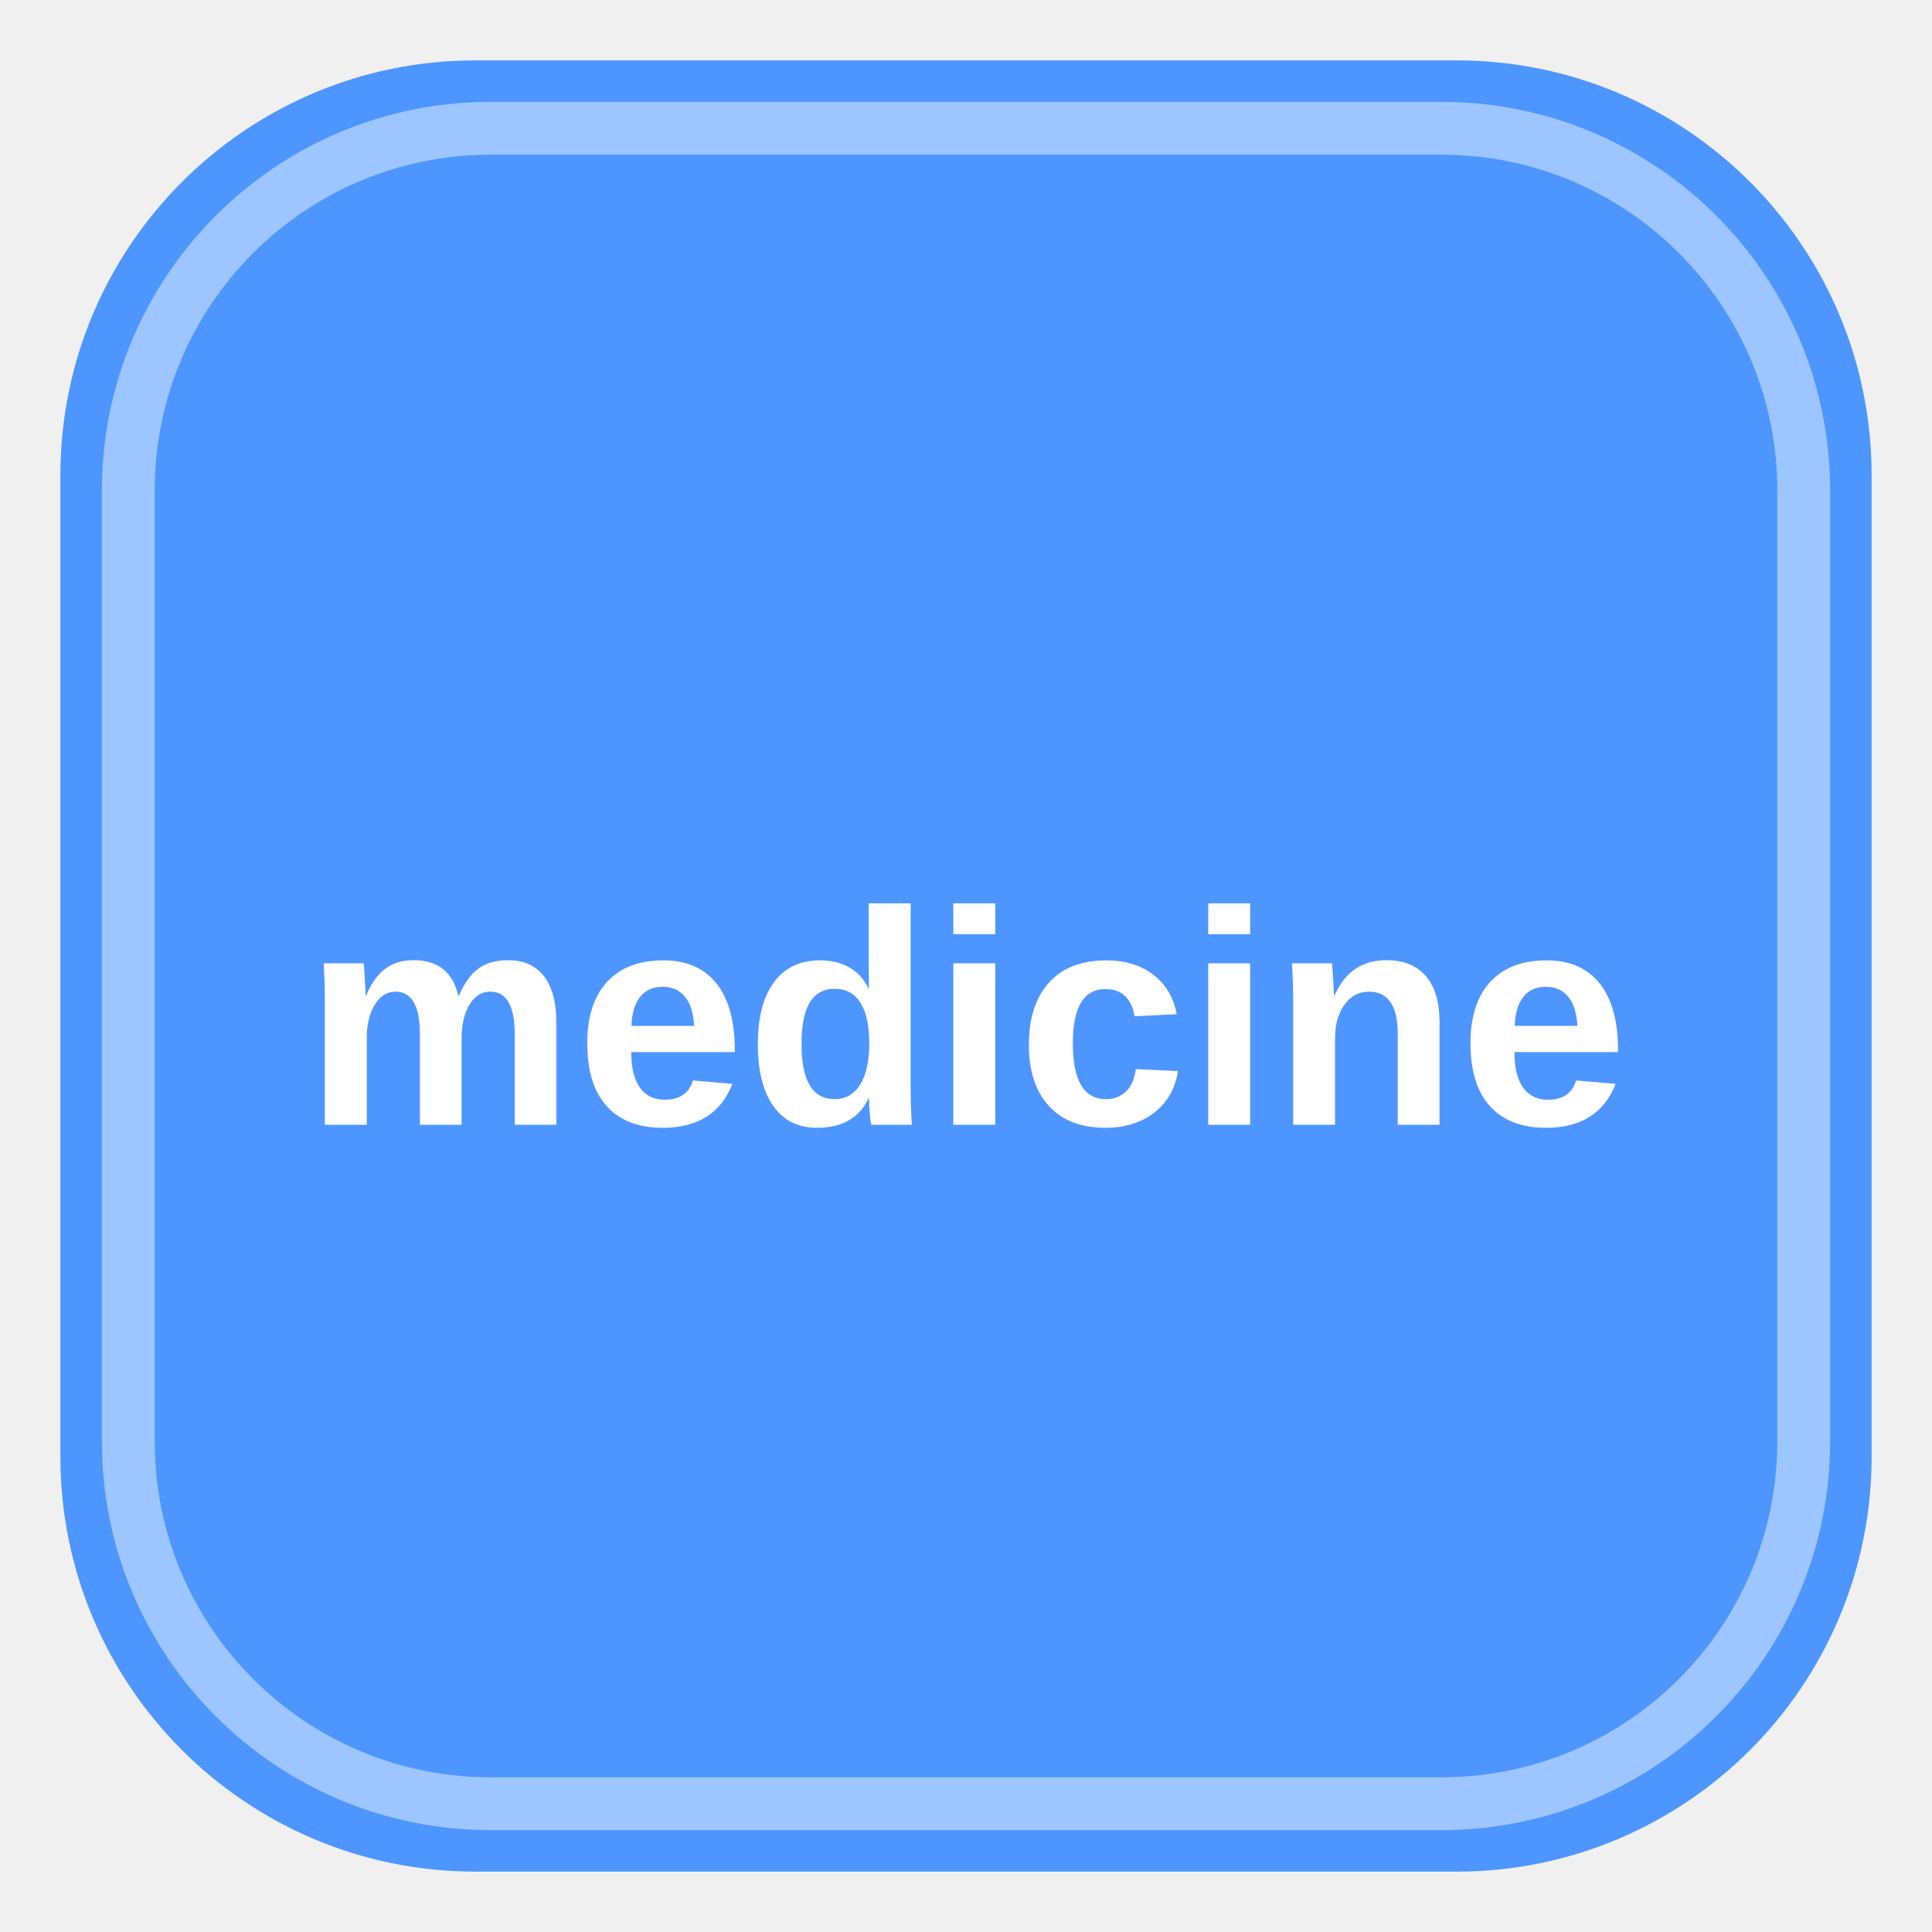
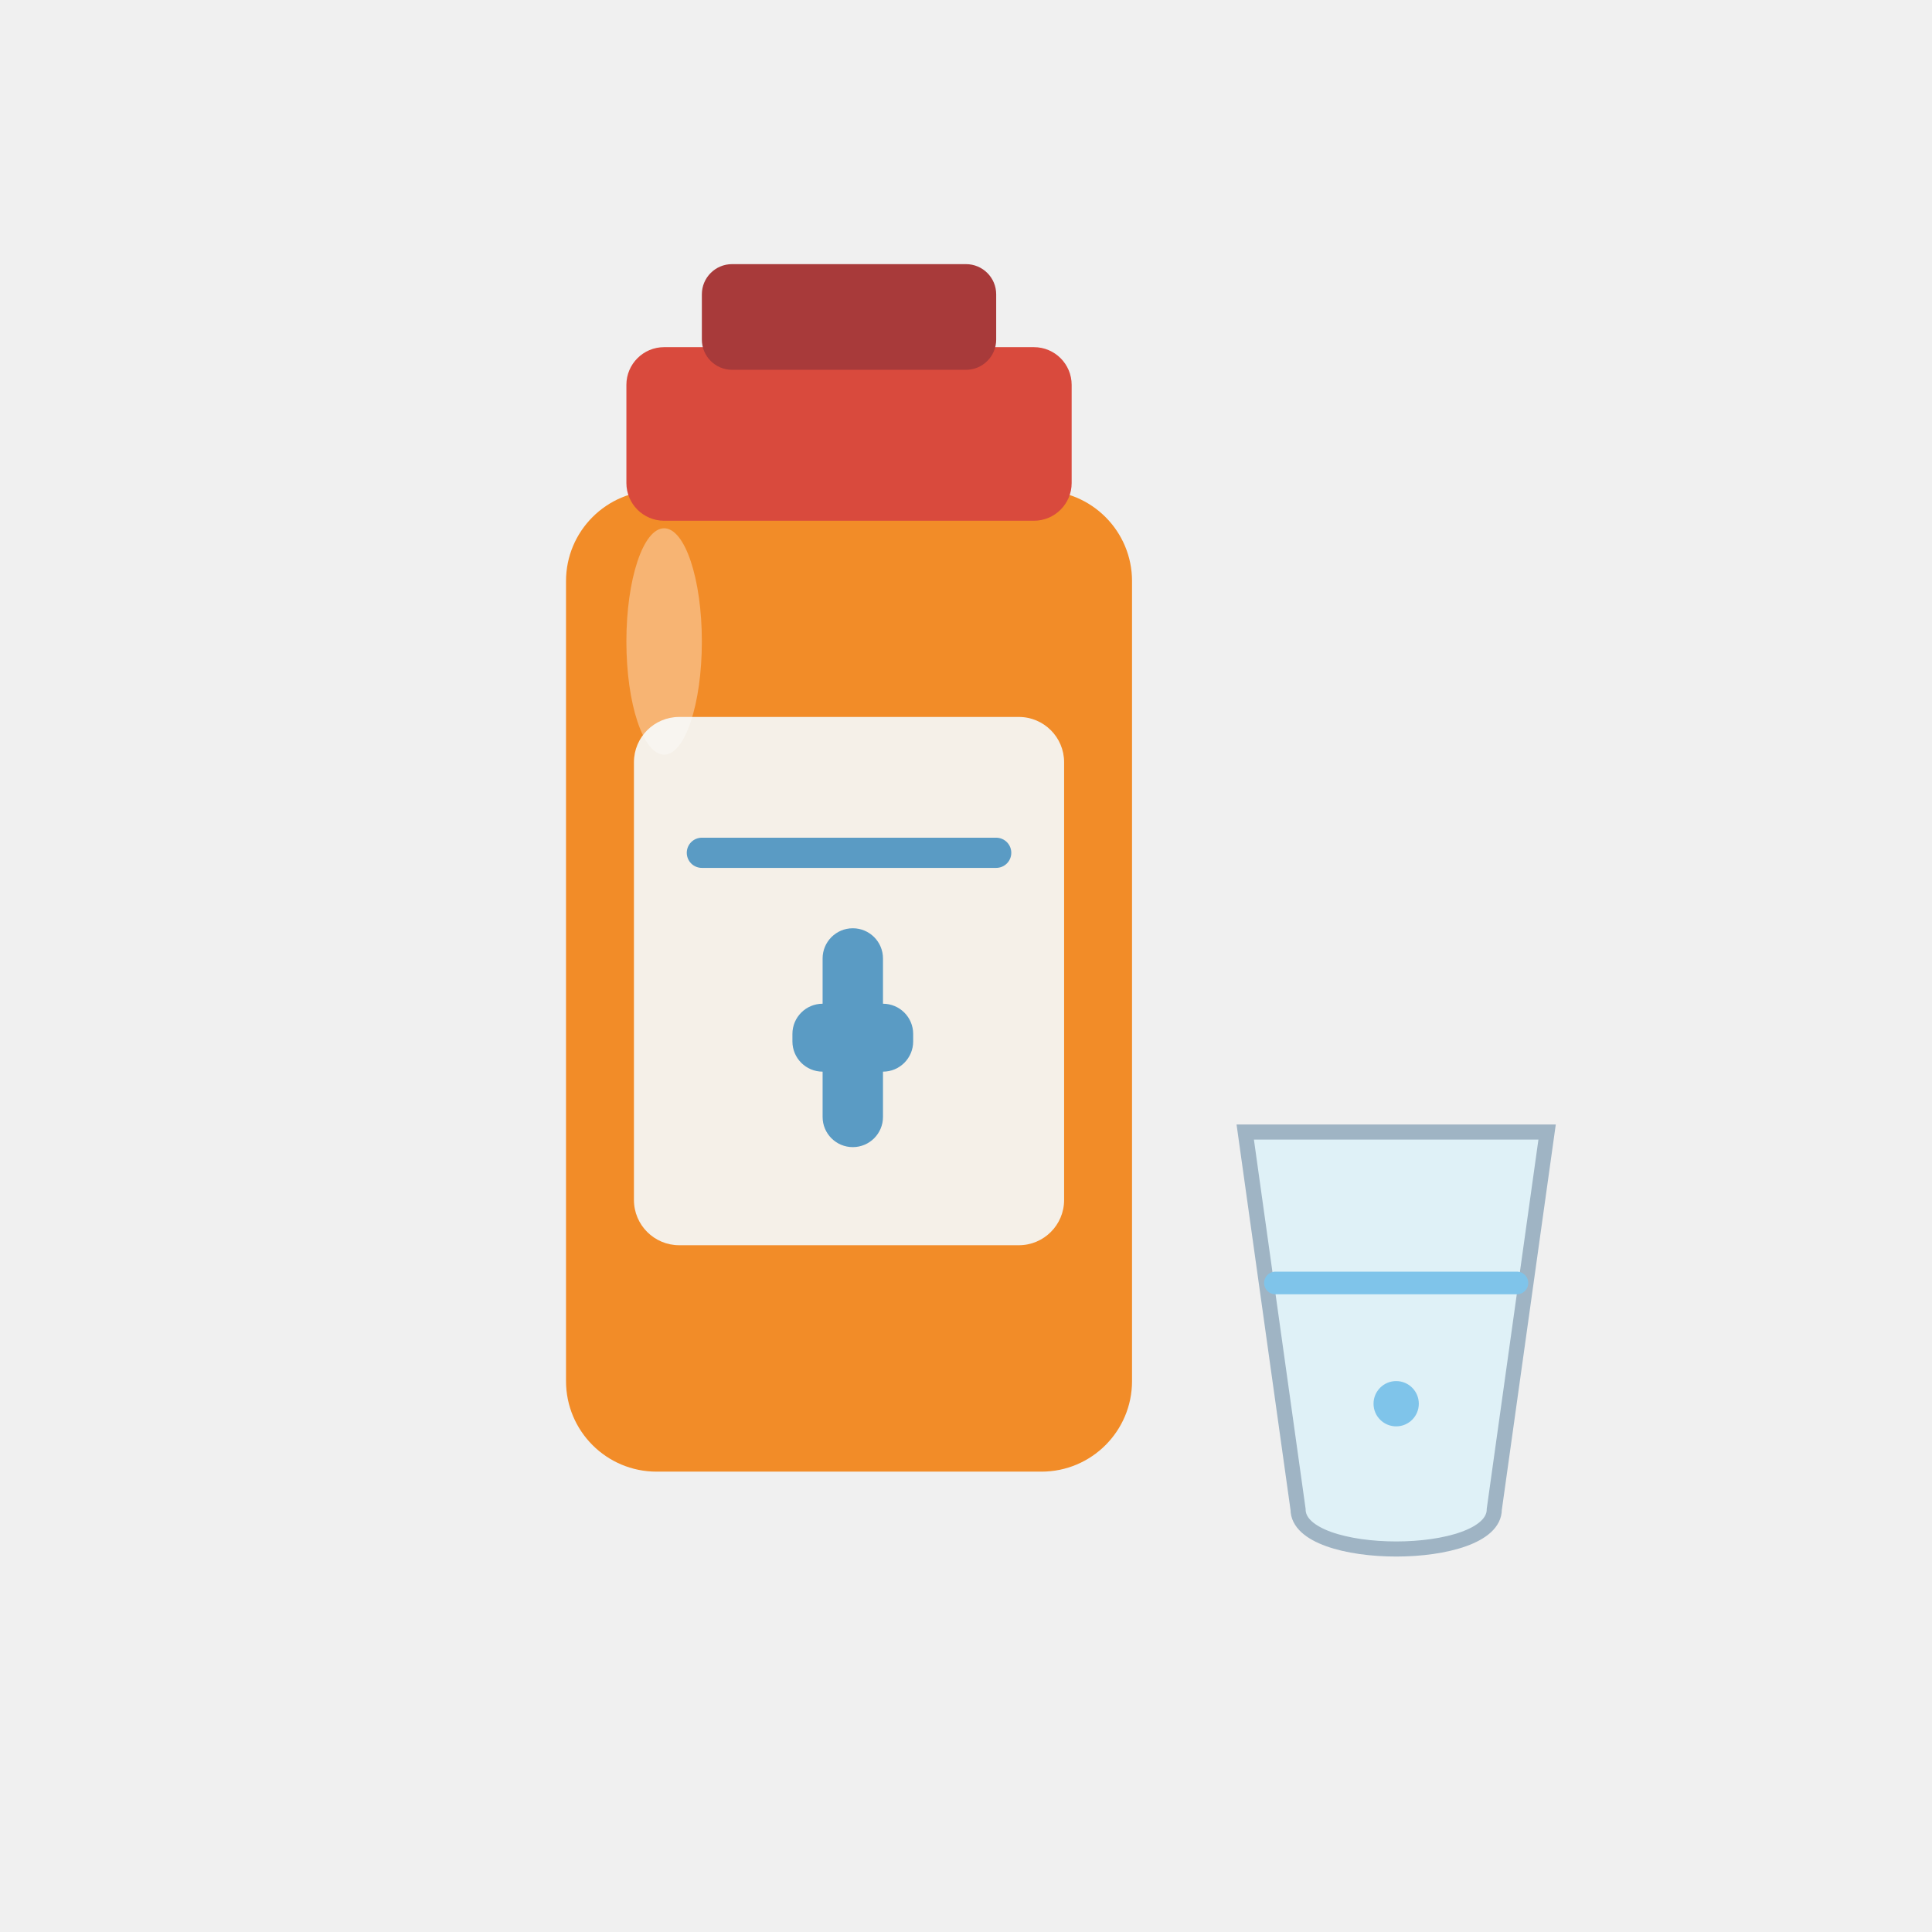
<svg xmlns="http://www.w3.org/2000/svg" width="512" height="512" viewBox="0 0 512 512">
-   <rect x="16" y="16" width="480" height="480" rx="110" fill="#4D96FF" />
-   <rect x="34" y="34" width="444" height="444" rx="96" fill="none" stroke="rgba(255,255,255,0.45)" stroke-width="14" />
-   <text x="256" y="270" font-family="Arial, Helvetica, sans-serif" font-weight="bold" font-size="81" fill="#FFFFFF" text-anchor="middle" dominant-baseline="central">medicine</text>
+   <rect x="150" y="130" width="150" height="260" rx="24" fill="#F28C28" />
+   <rect x="166" y="92" width="118" height="46" rx="10" fill="#D94A3D" />
+   <rect x="186" y="70" width="78" height="28" rx="8" fill="#A83A3A" />
+   <rect x="168" y="190" width="114" height="140" rx="12" fill="#F5F0E8" />
+   <path d="M186 226 L264 226" stroke="#5A9BC4" stroke-width="8" fill="none" stroke-linecap="round" stroke-linejoin="round" opacity="1" />
+   <rect x="218" y="246" width="16" height="58" rx="8" fill="#5A9BC4" />
+   <rect x="210" y="266" width="32" height="18" rx="8" fill="#5A9BC4" />
+   <path d="M330 300 L344 400 C344 414 396 414 396 400 L410 300 Z" fill="#DFF1F7" stroke="#9FB4C4" stroke-width="4" />
+   <path d="M338 340 L402 340" stroke="#7FC4EA" stroke-width="6" fill="none" stroke-linecap="round" stroke-linejoin="round" opacity="1" />
+   <circle cx="370" cy="372" r="6" fill="#7FC4EA" />
+   <ellipse cx="176" cy="170" rx="10" ry="30" fill="#FFFFFF" opacity="0.35" />
</svg>
